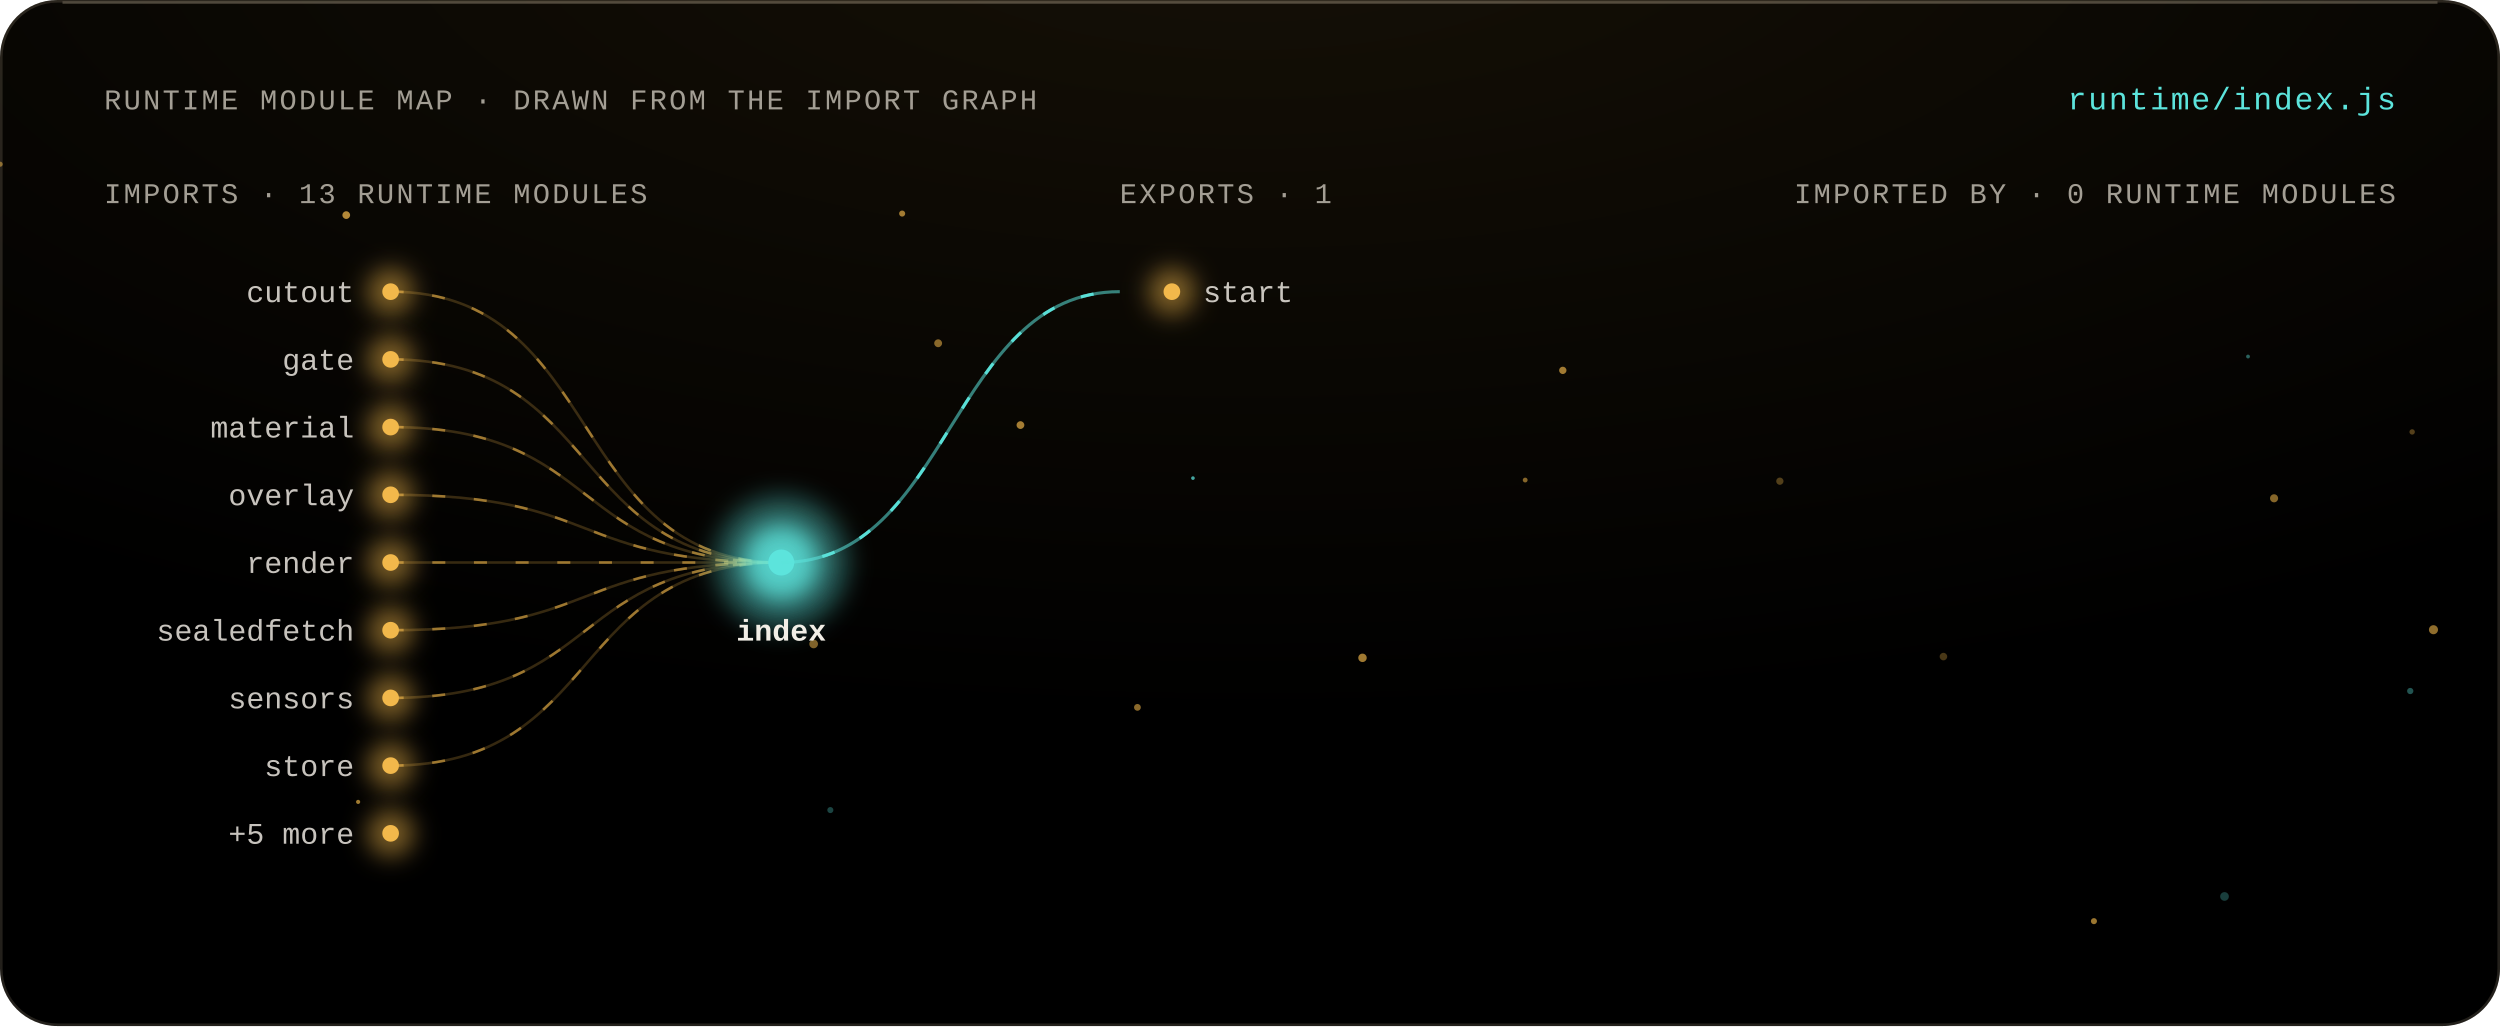
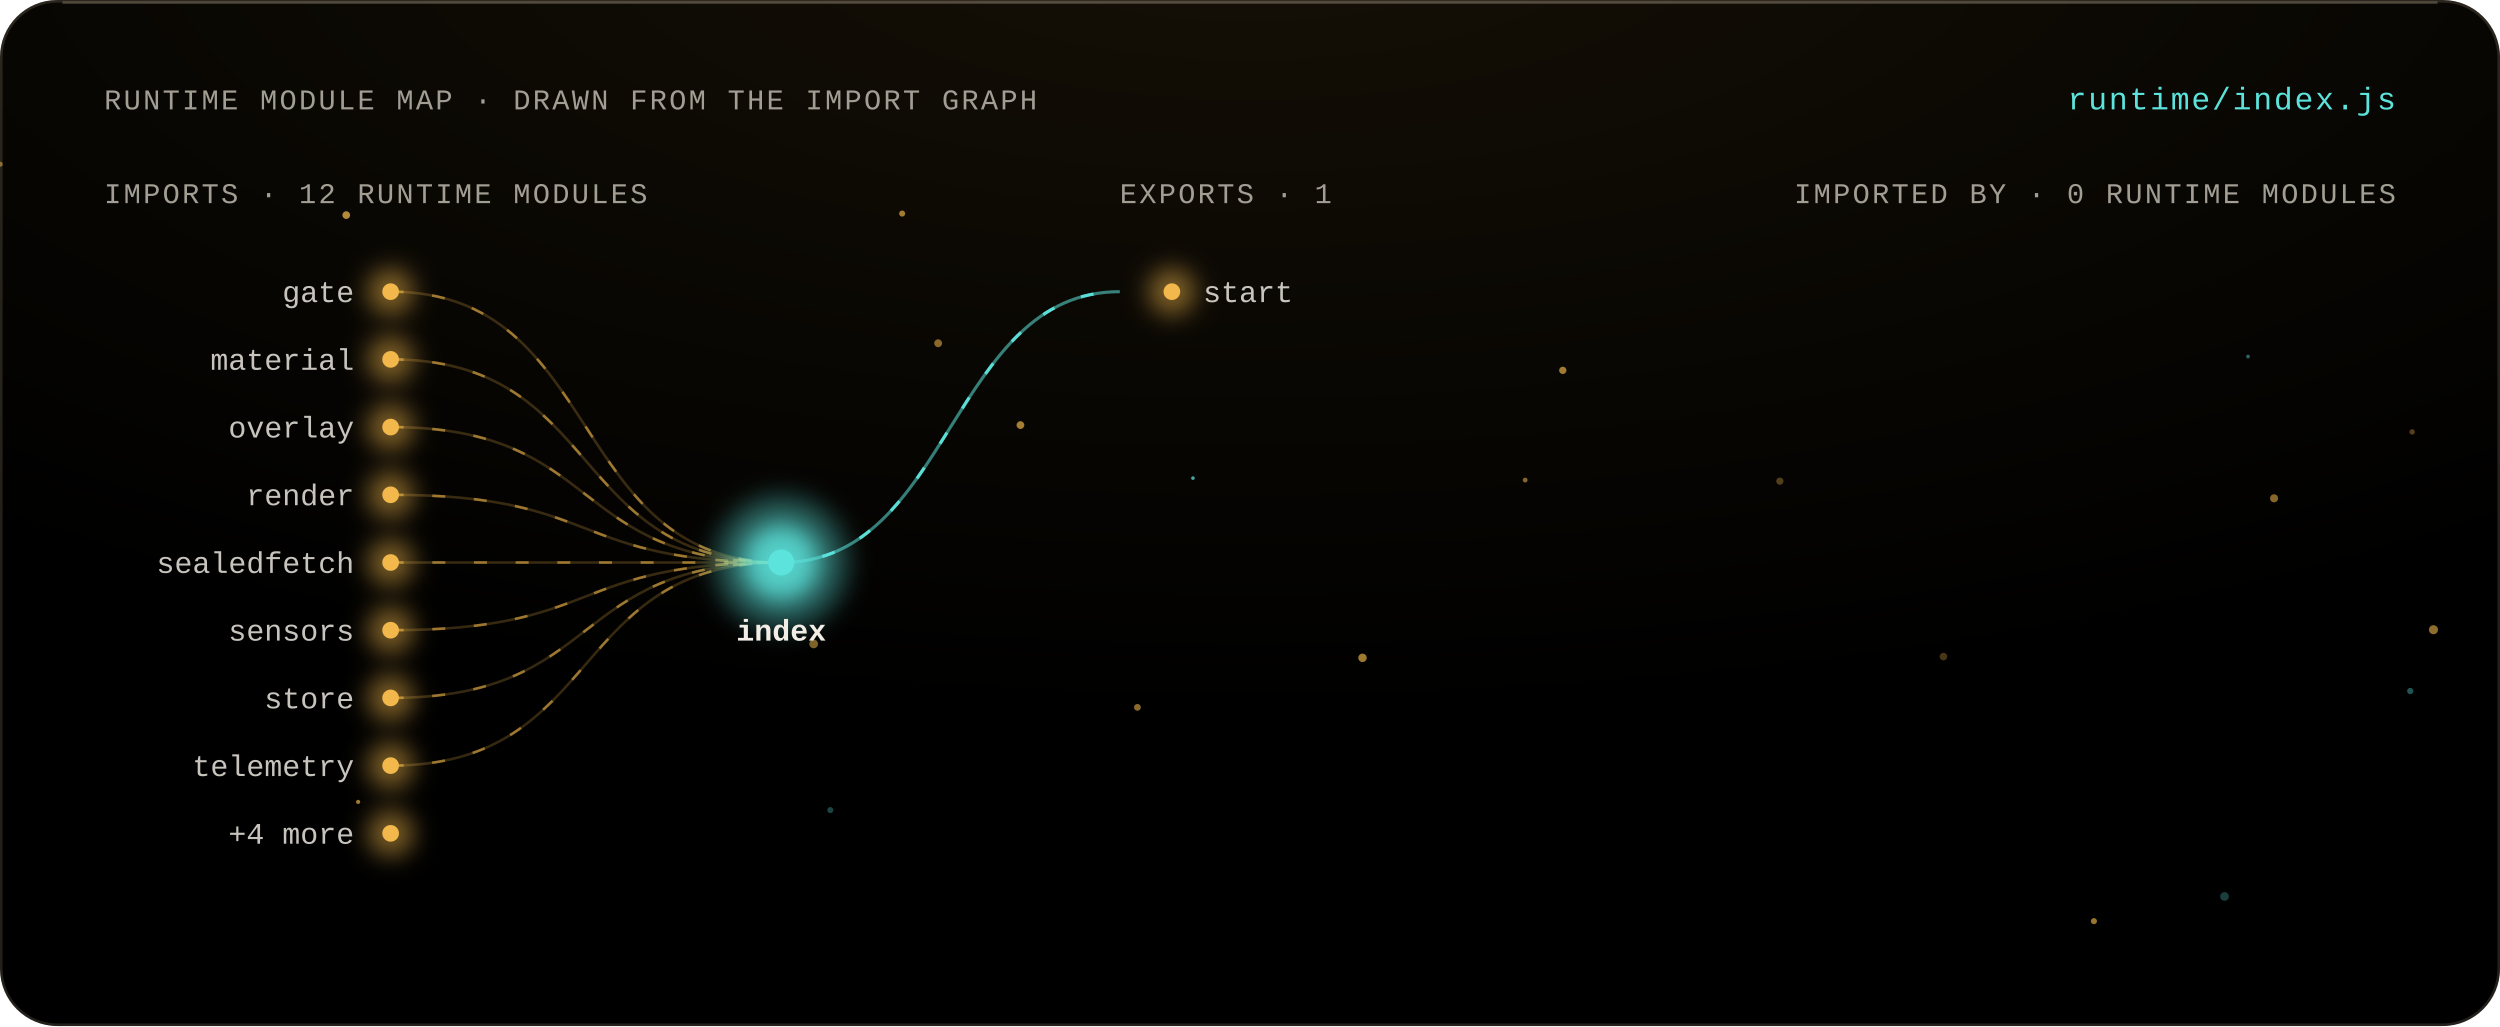
<svg xmlns="http://www.w3.org/2000/svg" viewBox="0 0 960 394" width="960" height="394" role="img" aria-labelledby="t">
  <style>
  text { font-family: 'Geist Mono', ui-monospace, 'Liberation Mono', Menlo, monospace; fill: #F2EEE6; }
  .m { fill: #A39E94; font-size: 11px; letter-spacing: .08em; }
  .l { font-size: 11.5px; }
  .h { font-size: 12px; fill: #5CE4DC; letter-spacing: .06em; }
  .flow { stroke-dasharray: 5 11; animation: flow 3s linear infinite; }
  @keyframes flow { to { stroke-dashoffset: -32; } }
  .breathe { animation: breathe 4.2s ease-in-out infinite; }
  @keyframes breathe { 50% { opacity: .38; } }
  .beat { animation: beat 2.6s ease-in-out infinite; transform-box: fill-box; transform-origin: center; }
  @keyframes beat { 50% { opacity: .55; transform: scale(1.35); } }
  .spin { transform-box: fill-box; transform-origin: center; animation: spin 48s linear infinite; }
  .spin-r { transform-box: fill-box; transform-origin: center; animation: spin 64s linear infinite reverse; }
  @keyframes spin { to { transform: rotate(360deg); } }
  @media (prefers-reduced-motion: reduce) { * { animation: none !important; } }
</style>
  <defs>
    <filter id="bloom" x="-80%" y="-80%" width="260%" height="260%">
      <feGaussianBlur stdDeviation="4.5" />
    </filter>
    <filter id="soft" x="-30%" y="-30%" width="160%" height="160%">
      <feGaussianBlur stdDeviation="1.4" />
    </filter>
    <radialGradient id="key" cx="50%" cy="-10%" r="80%">
      <stop offset="0" stop-color="#F2B84B" stop-opacity=".09" />
      <stop offset="1" stop-color="#F2B84B" stop-opacity="0" />
    </radialGradient>
    <linearGradient id="pair" x1="0" x2="1">
      <stop offset="0" stop-color="#F2B84B" />
      <stop offset="1" stop-color="#5CE4DC" />
    </linearGradient>
  </defs>
  <rect width="960" height="394" rx="22" fill="#000" />
  <rect width="960" height="394" rx="22" fill="url(#key)" />
  <rect x=".5" y=".5" width="959" height="393" rx="21.5" fill="none" stroke="rgba(255,232,196,.14)" />
  <path d="M 24 1 H 936" stroke="rgba(255,238,208,.22)" stroke-width="1" />
  <g>
    <circle cx="360.25" cy="131.81" r="1.51" fill="#F2B84B" opacity="0.55" class="breathe" style="animation-delay:-1.6s" />
    <circle cx="804.07" cy="353.72" r="1.17" fill="#F2B84B" opacity="0.64" class="breathe" style="animation-delay:-0.06s" />
    <circle cx="132.96" cy="82.6" r="1.48" fill="#F2B84B" opacity="0.73" class="breathe" style="animation-delay:-0.94s" />
    <circle cx="925.53" cy="265.35" r="1.21" fill="#5CE4DC" opacity="0.37" class="breathe" style="animation-delay:-1.01s" />
    <circle cx="318.85" cy="311.07" r="1.17" fill="#5CE4DC" opacity="0.3" class="breathe" style="animation-delay:-4.14s" />
    <circle cx="436.77" cy="271.63" r="1.31" fill="#F2B84B" opacity="0.57" class="breathe" style="animation-delay:-0.07s" />
    <circle cx="312.44" cy="247.28" r="1.66" fill="#F2B84B" opacity="0.53" class="breathe" style="animation-delay:-0.47s" />
    <circle cx="523.2" cy="252.61" r="1.62" fill="#F2B84B" opacity="0.66" class="breathe" style="animation-delay:-1.52s" />
    <circle cx="137.52" cy="307.93" r="0.8" fill="#F2B84B" opacity="0.66" class="breathe" style="animation-delay:-3.41s" />
    <circle cx="683.46" cy="184.77" r="1.4" fill="#F2B84B" opacity="0.33" class="breathe" style="animation-delay:-3.31s" />
    <circle cx="0.07" cy="63.06" r="0.98" fill="#F2B84B" opacity="0.51" class="breathe" style="animation-delay:-0.55s" />
    <circle cx="934.45" cy="241.81" r="1.74" fill="#F2B84B" opacity="0.59" class="breathe" style="animation-delay:-1.18s" />
    <circle cx="458.09" cy="183.6" r="0.7" fill="#5CE4DC" opacity="0.73" class="breathe" style="animation-delay:-0.92s" />
    <circle cx="746.28" cy="252.13" r="1.45" fill="#F2B84B" opacity="0.3" class="breathe" style="animation-delay:-3.9s" />
    <circle cx="585.67" cy="184.34" r="0.93" fill="#F2B84B" opacity="0.54" class="breathe" style="animation-delay:-3.86s" />
    <circle cx="346.43" cy="82.01" r="1.17" fill="#F2B84B" opacity="0.65" class="breathe" style="animation-delay:-3.1s" />
    <circle cx="600.11" cy="142.22" r="1.41" fill="#F2B84B" opacity="0.65" class="breathe" style="animation-delay:-2.78s" />
    <circle cx="854.21" cy="344.24" r="1.67" fill="#5CE4DC" opacity="0.27" class="breathe" style="animation-delay:-1.81s" />
    <circle cx="873.24" cy="191.35" r="1.55" fill="#F2B84B" opacity="0.55" class="breathe" style="animation-delay:-0.34s" />
    <circle cx="926.27" cy="165.86" r="1.04" fill="#F2B84B" opacity="0.34" class="breathe" style="animation-delay:-2.03s" />
    <circle cx="391.85" cy="163.23" r="1.49" fill="#F2B84B" opacity="0.67" class="breathe" style="animation-delay:-1.67s" />
    <circle cx="863.24" cy="136.91" r="0.74" fill="#5CE4DC" opacity="0.42" class="breathe" style="animation-delay:-3s" />
  </g>
  <text x="40" y="42" class="m" text-anchor="start">RUNTIME MODULE MAP · DRAWN FROM THE IMPORT GRAPH</text>
  <text x="920" y="42" class="h" text-anchor="end">runtime/index.js</text>
-   <text x="40" y="78" class="m" text-anchor="start">IMPORTS · 13 RUNTIME MODULES</text>
+   <text x="40" y="78" class="m" text-anchor="start">IMPORTS · 12 RUNTIME MODULES</text>
  <text x="430" y="78" class="m" text-anchor="start">EXPORTS · 1</text>
  <text x="920" y="78" class="m" text-anchor="end">IMPORTED BY · 0 RUNTIME MODULES</text>
  <path d="M 150 112 C 232.5 112, 217.5 216, 300 216" fill="none" stroke="#F2B84B" stroke-opacity="0.22" stroke-width="1" />
  <path d="M 150 112 C 232.5 112, 217.5 216, 300 216" fill="none" stroke="#F2B84B" stroke-opacity="0.55" stroke-width="1" class="flow" />
  <g>
    <circle cx="150" cy="112" r="9" fill="#F2B84B" opacity="0.5" filter="url(#bloom)" class="breathe" style="animation-delay:-3.94s" />
    <circle cx="150" cy="112" r="3.2" fill="#F2B84B" />
  </g>
-   <text x="136" y="116" class="l" text-anchor="end" fill="#F2EEE6" fill-opacity=".82">cutout</text>
+   <text x="136" y="116" class="l" text-anchor="end" fill="#F2EEE6" fill-opacity=".82">gate</text>
  <path d="M 150 138 C 232.5 138, 217.5 216, 300 216" fill="none" stroke="#F2B84B" stroke-opacity="0.22" stroke-width="1" />
  <path d="M 150 138 C 232.5 138, 217.5 216, 300 216" fill="none" stroke="#F2B84B" stroke-opacity="0.55" stroke-width="1" class="flow" />
  <g>
    <circle cx="150" cy="138" r="9" fill="#F2B84B" opacity="0.5" filter="url(#bloom)" class="breathe" style="animation-delay:-2.96s" />
    <circle cx="150" cy="138" r="3.2" fill="#F2B84B" />
  </g>
-   <text x="136" y="142" class="l" text-anchor="end" fill="#F2EEE6" fill-opacity=".82">gate</text>
+   <text x="136" y="142" class="l" text-anchor="end" fill="#F2EEE6" fill-opacity=".82">material</text>
  <path d="M 150 164 C 232.5 164, 217.5 216, 300 216" fill="none" stroke="#F2B84B" stroke-opacity="0.22" stroke-width="1" />
  <path d="M 150 164 C 232.5 164, 217.5 216, 300 216" fill="none" stroke="#F2B84B" stroke-opacity="0.55" stroke-width="1" class="flow" />
  <g>
    <circle cx="150" cy="164" r="9" fill="#F2B84B" opacity="0.5" filter="url(#bloom)" class="breathe" style="animation-delay:-1.5s" />
    <circle cx="150" cy="164" r="3.2" fill="#F2B84B" />
  </g>
-   <text x="136" y="168" class="l" text-anchor="end" fill="#F2EEE6" fill-opacity=".82">material</text>
+   <text x="136" y="168" class="l" text-anchor="end" fill="#F2EEE6" fill-opacity=".82">overlay</text>
  <path d="M 150 190 C 232.5 190, 217.5 216, 300 216" fill="none" stroke="#F2B84B" stroke-opacity="0.22" stroke-width="1" />
  <path d="M 150 190 C 232.5 190, 217.5 216, 300 216" fill="none" stroke="#F2B84B" stroke-opacity="0.55" stroke-width="1" class="flow" />
  <g>
    <circle cx="150" cy="190" r="9" fill="#F2B84B" opacity="0.5" filter="url(#bloom)" class="breathe" style="animation-delay:-1.34s" />
    <circle cx="150" cy="190" r="3.2" fill="#F2B84B" />
  </g>
-   <text x="136" y="194" class="l" text-anchor="end" fill="#F2EEE6" fill-opacity=".82">overlay</text>
+   <text x="136" y="194" class="l" text-anchor="end" fill="#F2EEE6" fill-opacity=".82">render</text>
  <path d="M 150 216 C 232.5 216, 217.5 216, 300 216" fill="none" stroke="#F2B84B" stroke-opacity="0.22" stroke-width="1" />
  <path d="M 150 216 C 232.5 216, 217.5 216, 300 216" fill="none" stroke="#F2B84B" stroke-opacity="0.55" stroke-width="1" class="flow" />
  <g>
    <circle cx="150" cy="216" r="9" fill="#F2B84B" opacity="0.5" filter="url(#bloom)" class="breathe" style="animation-delay:-2.38s" />
    <circle cx="150" cy="216" r="3.2" fill="#F2B84B" />
  </g>
-   <text x="136" y="220" class="l" text-anchor="end" fill="#F2EEE6" fill-opacity=".82">render</text>
+   <text x="136" y="220" class="l" text-anchor="end" fill="#F2EEE6" fill-opacity=".82">sealedfetch</text>
  <path d="M 150 242 C 232.5 242, 217.5 216, 300 216" fill="none" stroke="#F2B84B" stroke-opacity="0.22" stroke-width="1" />
  <path d="M 150 242 C 232.5 242, 217.5 216, 300 216" fill="none" stroke="#F2B84B" stroke-opacity="0.55" stroke-width="1" class="flow" />
  <g>
    <circle cx="150" cy="242" r="9" fill="#F2B84B" opacity="0.5" filter="url(#bloom)" class="breathe" style="animation-delay:-1.52s" />
    <circle cx="150" cy="242" r="3.2" fill="#F2B84B" />
  </g>
-   <text x="136" y="246" class="l" text-anchor="end" fill="#F2EEE6" fill-opacity=".82">sealedfetch</text>
+   <text x="136" y="246" class="l" text-anchor="end" fill="#F2EEE6" fill-opacity=".82">sensors</text>
  <path d="M 150 268 C 232.5 268, 217.5 216, 300 216" fill="none" stroke="#F2B84B" stroke-opacity="0.22" stroke-width="1" />
  <path d="M 150 268 C 232.5 268, 217.5 216, 300 216" fill="none" stroke="#F2B84B" stroke-opacity="0.55" stroke-width="1" class="flow" />
  <g>
    <circle cx="150" cy="268" r="9" fill="#F2B84B" opacity="0.5" filter="url(#bloom)" class="breathe" style="animation-delay:-3.9s" />
    <circle cx="150" cy="268" r="3.2" fill="#F2B84B" />
  </g>
-   <text x="136" y="272" class="l" text-anchor="end" fill="#F2EEE6" fill-opacity=".82">sensors</text>
+   <text x="136" y="272" class="l" text-anchor="end" fill="#F2EEE6" fill-opacity=".82">store</text>
  <path d="M 150 294 C 232.5 294, 217.5 216, 300 216" fill="none" stroke="#F2B84B" stroke-opacity="0.22" stroke-width="1" />
  <path d="M 150 294 C 232.5 294, 217.5 216, 300 216" fill="none" stroke="#F2B84B" stroke-opacity="0.55" stroke-width="1" class="flow" />
  <g>
    <circle cx="150" cy="294" r="9" fill="#F2B84B" opacity="0.5" filter="url(#bloom)" class="breathe" style="animation-delay:-1.69s" />
    <circle cx="150" cy="294" r="3.2" fill="#F2B84B" />
  </g>
-   <text x="136" y="298" class="l" text-anchor="end" fill="#F2EEE6" fill-opacity=".82">store</text>
+   <text x="136" y="298" class="l" text-anchor="end" fill="#F2EEE6" fill-opacity=".82">telemetry</text>
  <g>
    <circle cx="150" cy="320" r="9" fill="#F2B84B" opacity="0.5" filter="url(#bloom)" class="breathe" style="animation-delay:-3.35s" />
    <circle cx="150" cy="320" r="3.2" fill="#F2B84B" />
  </g>
-   <text x="136" y="324" class="l" text-anchor="end" fill="#F2EEE6" fill-opacity=".82">+5 more</text>
+   <text x="136" y="324" class="l" text-anchor="end" fill="#F2EEE6" fill-opacity=".82">+4 more</text>
  <circle cx="300" cy="216" r="26" fill="#5CE4DC" opacity=".35" filter="url(#bloom)" class="beat" />
  <g>
    <circle cx="300" cy="216" r="15" fill="#5CE4DC" opacity="0.85" filter="url(#bloom)" class="beat" style="animation-delay:-0s" />
    <circle cx="300" cy="216" r="5" fill="#5CE4DC" />
  </g>
  <text x="300" y="246" class="l" text-anchor="middle" fill="#5CE4DC" font-weight="700" font-size="13">index</text>
  <path d="M 300 216 C 365 216, 365 112, 430 112" fill="none" stroke="#5CE4DC" stroke-opacity="0.55" stroke-width="1.2" />
  <path d="M 300 216 C 365 216, 365 112, 430 112" fill="none" stroke="#5CE4DC" stroke-opacity="0.95" stroke-width="1.2" class="flow" />
  <g>
    <circle cx="450" cy="112" r="9" fill="#F2B84B" opacity="0.5" filter="url(#bloom)" class="breathe" style="animation-delay:-3.59s" />
    <circle cx="450" cy="112" r="3.2" fill="#F2B84B" />
  </g>
  <text x="462" y="116" class="l" text-anchor="start" fill="#F2EEE6" fill-opacity=".82">start</text>
</svg>
